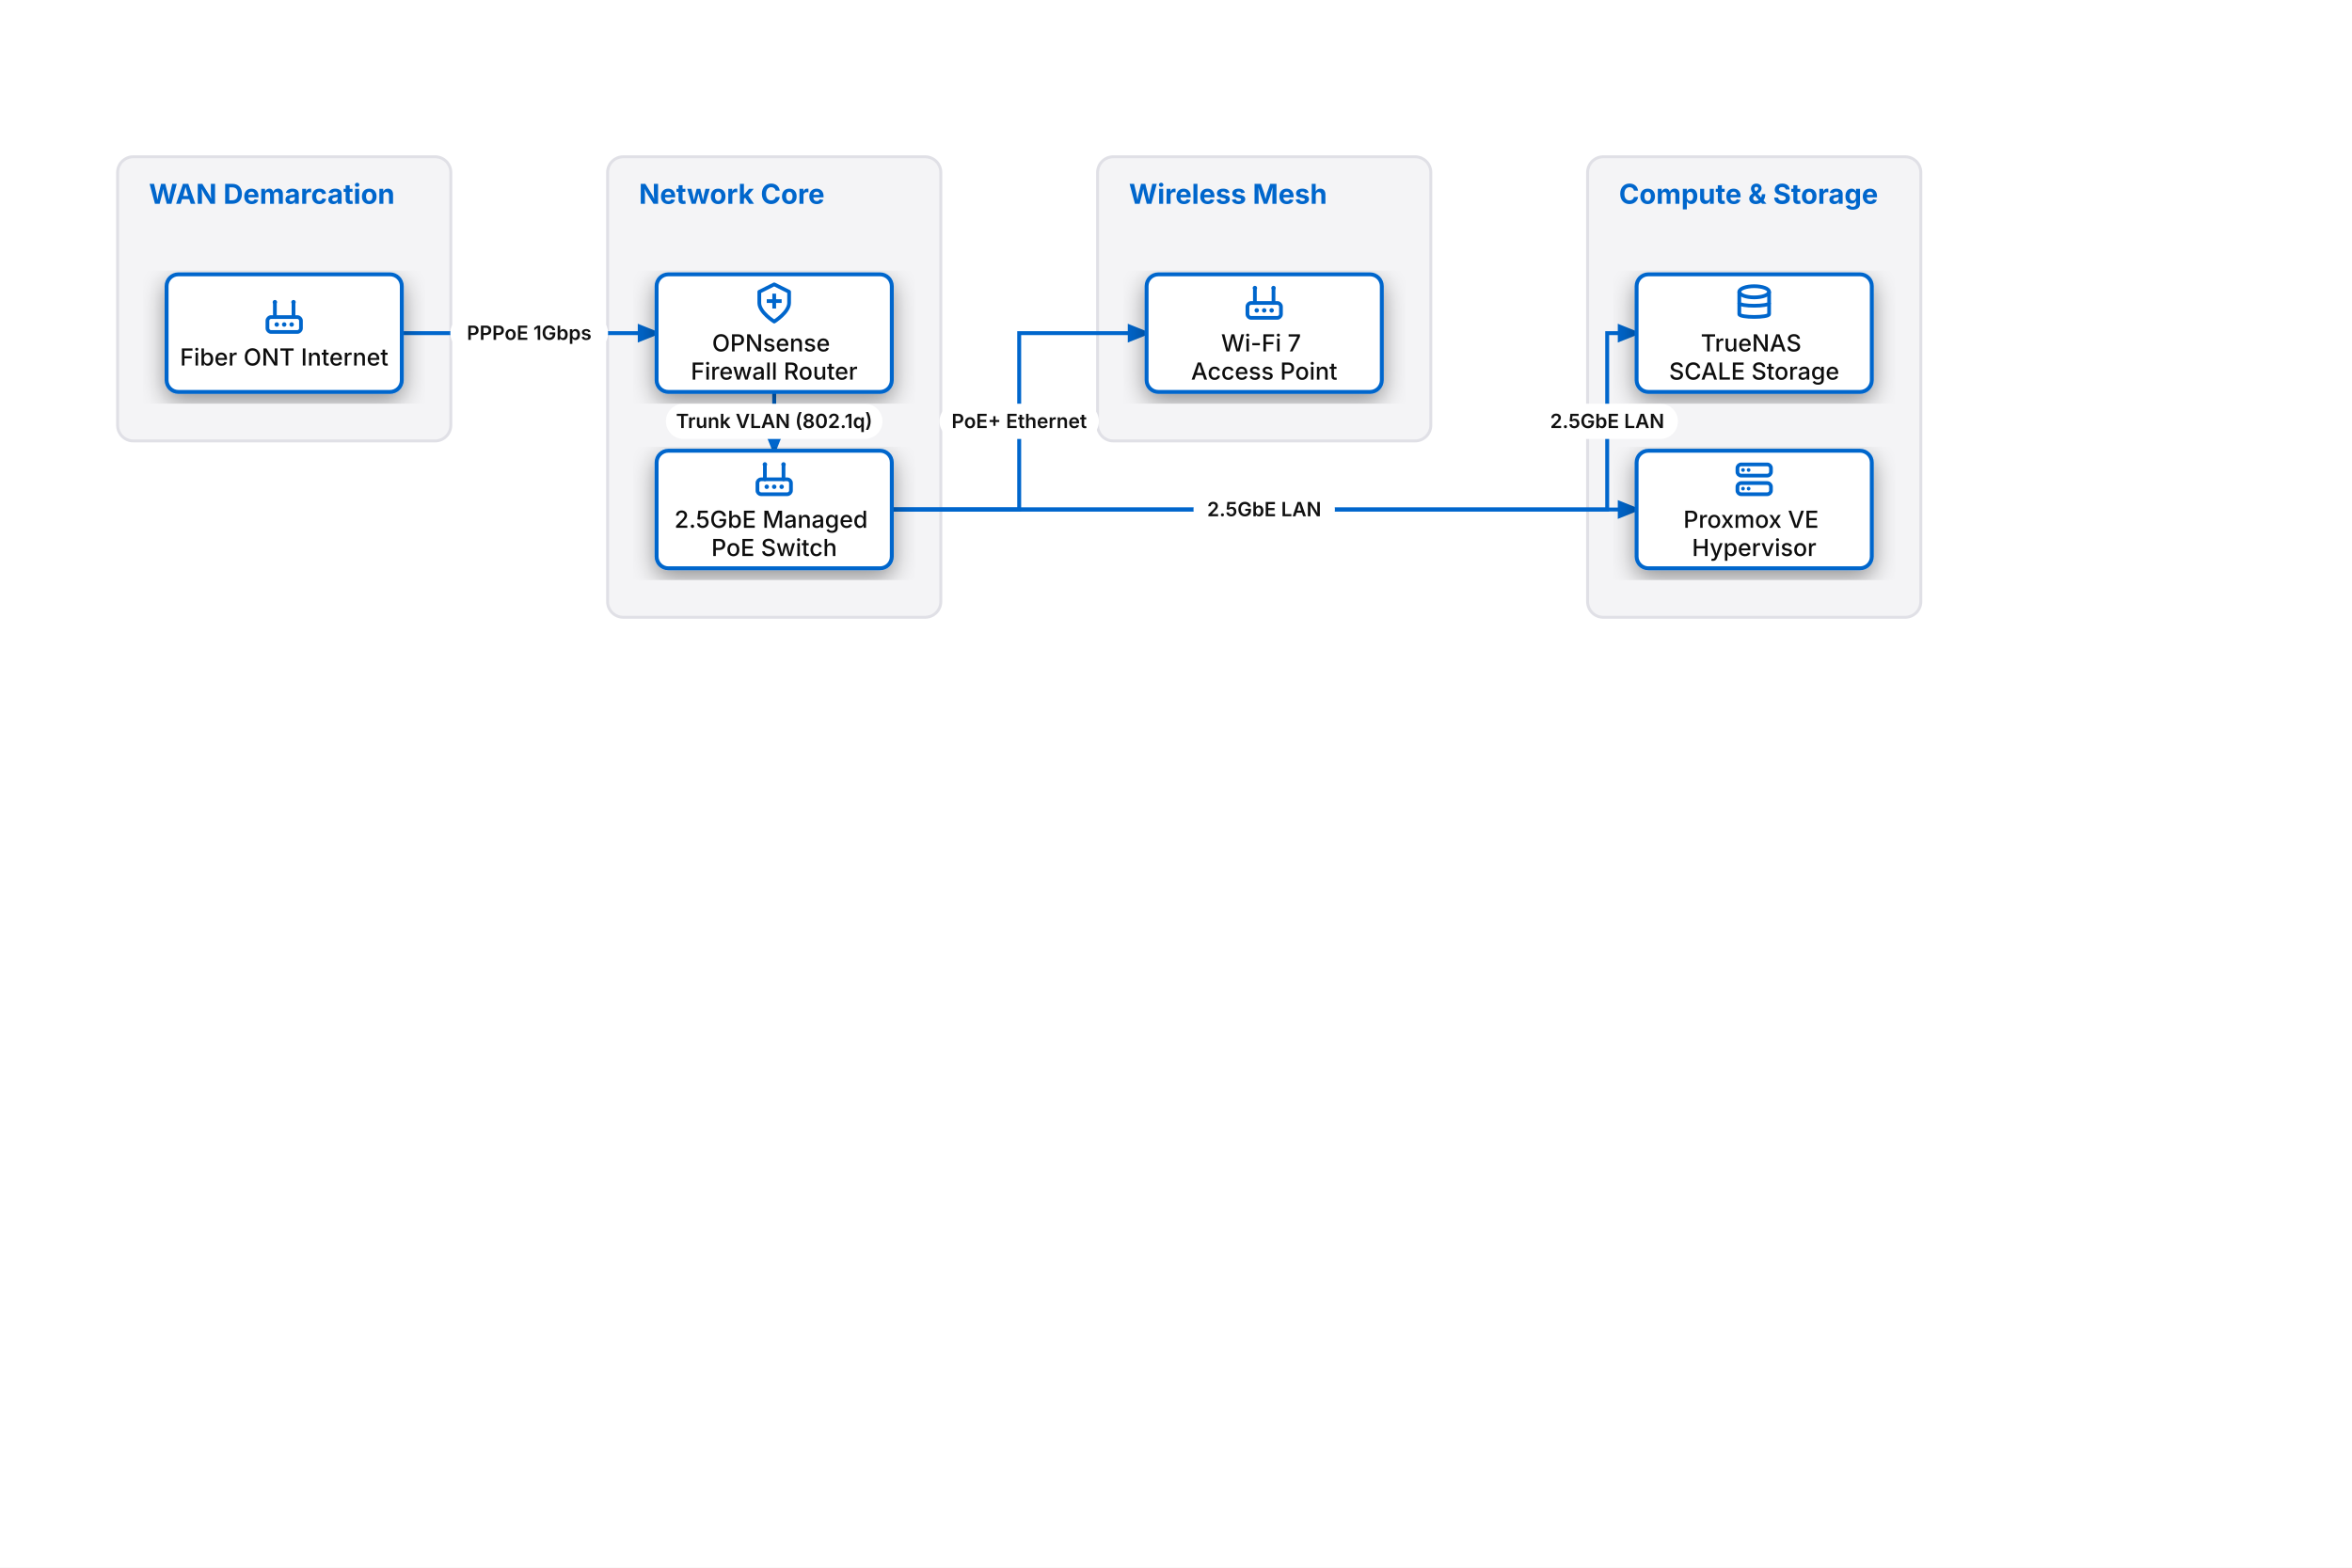
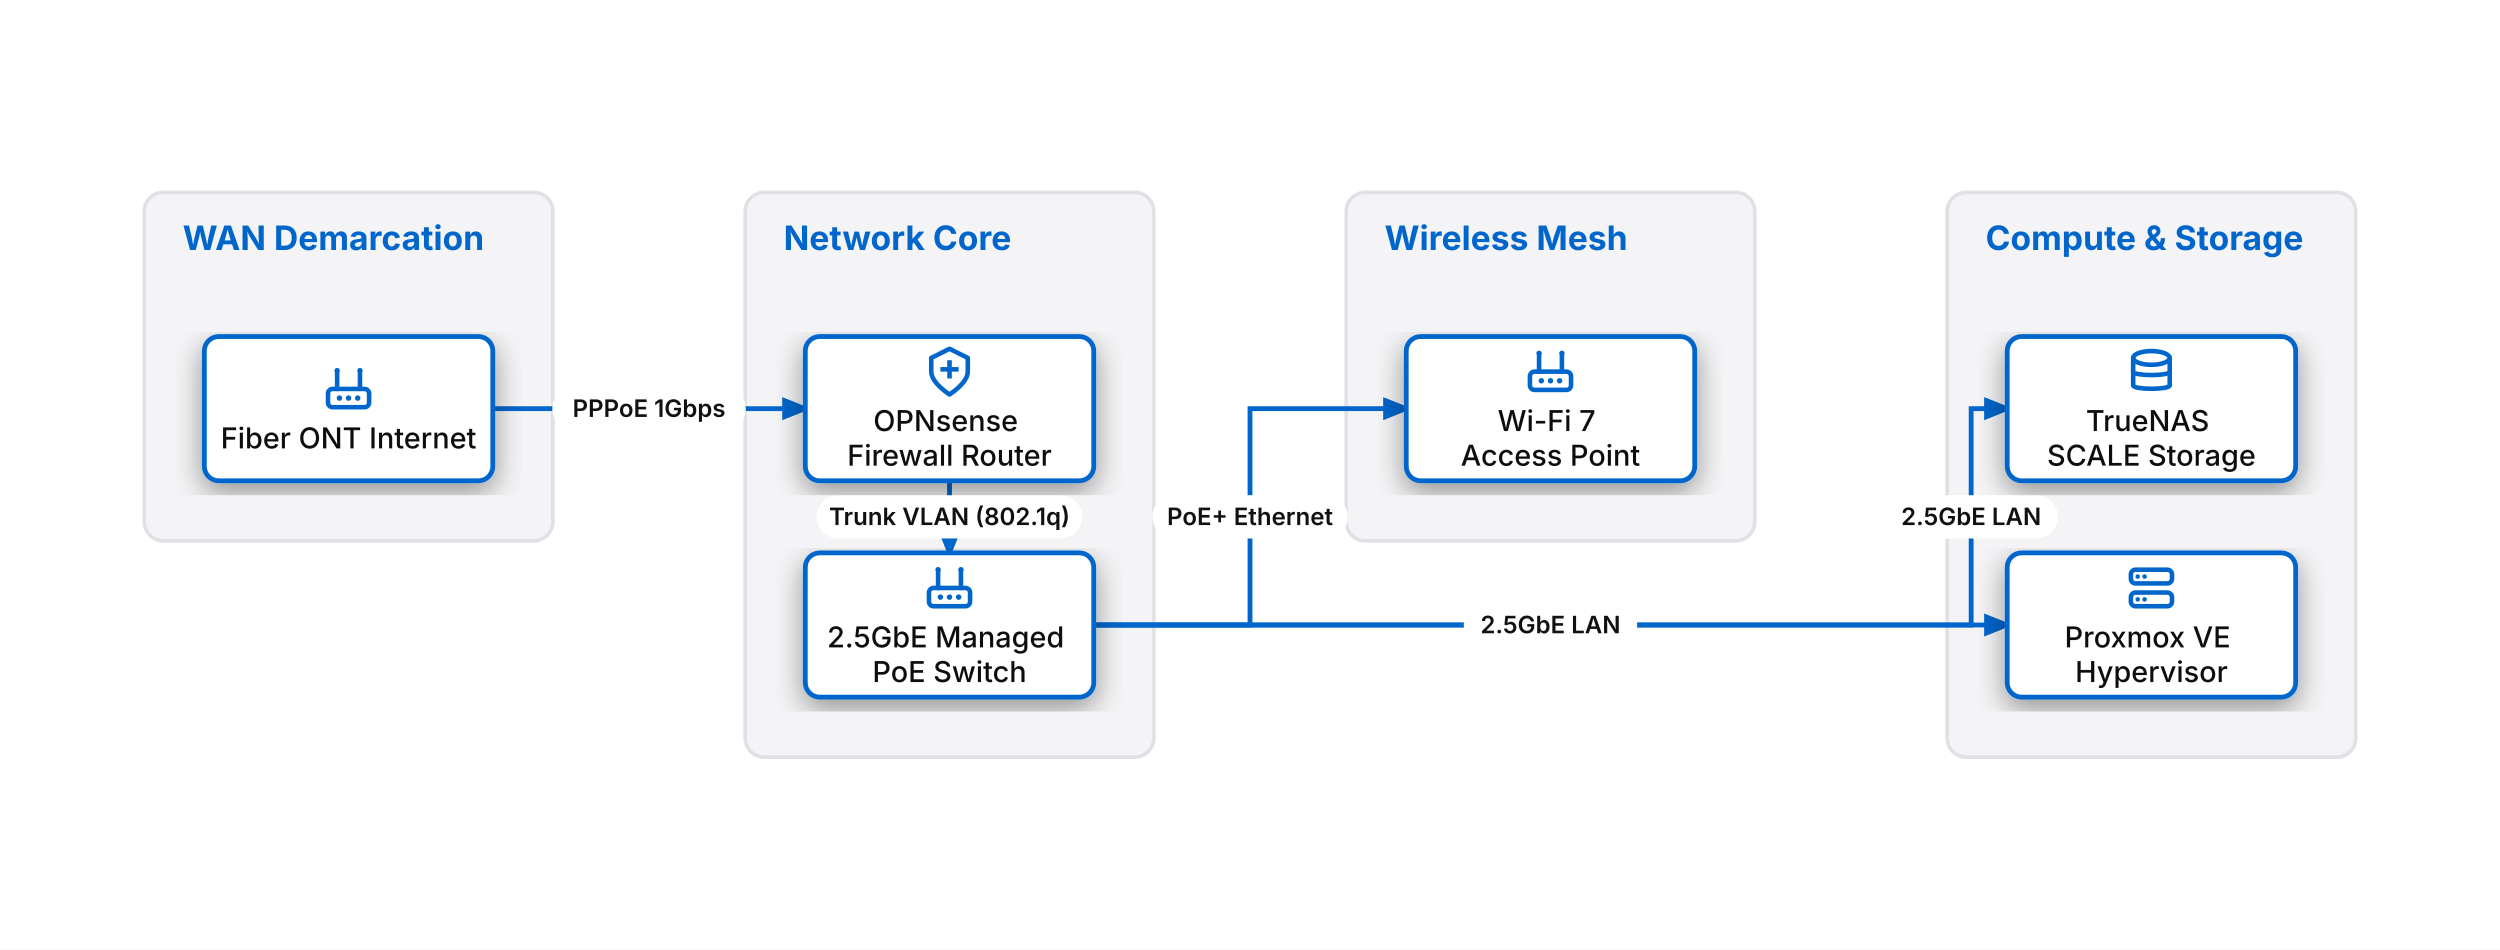
- <svg xmlns="http://www.w3.org/2000/svg" viewBox="0 0 1200 800" width="1200" height="800">
+ <svg xmlns="http://www.w3.org/2000/svg" viewBox="0 0 1040 395" width="1040" height="395">
  <defs>
    <marker id="arrow" viewBox="0 0 10 10" refX="8" refY="5" markerWidth="6" markerHeight="6" orient="auto-start-reverse">
      <path d="M 0 1 L 10 5 L 0 9 z" fill="#0066CC" />
    </marker>
    <marker id="arrow-tail" viewBox="0 0 10 10" refX="2" refY="5" markerWidth="6" markerHeight="6" orient="auto">
      <path d="M 10 1 L 0 5 L 10 9 z" fill="#0066CC" />
    </marker>
    <filter id="shadow" x="-10%" y="-10%" width="120%" height="120%">
      <feDropShadow dx="0" dy="4" stdDeviation="6" flood-color="#000000" flood-opacity="0.4" />
    </filter>
  </defs>
  <rect width="100%" height="100%" fill="#FFFFFF" />
  <g id="group_1">
    <rect x="60.0" y="80.0" width="170.0" height="145.0" rx="8" fill="#F4F4F6" stroke="#E0E0E6" stroke-width="1.5" />
    <text x="76" y="104" fill="#0066CC" font-family="Inter, -apple-system, BlinkMacSystemFont, 'Segoe UI', Roboto, sans-serif" font-size="14" font-weight="700" text-anchor="start">WAN Demarcation</text>
  </g>
  <g id="group_2">
    <rect x="310.0" y="80.0" width="170.0" height="235.0" rx="8" fill="#F4F4F6" stroke="#E0E0E6" stroke-width="1.5" />
    <text x="326" y="104" fill="#0066CC" font-family="Inter, -apple-system, BlinkMacSystemFont, 'Segoe UI', Roboto, sans-serif" font-size="14" font-weight="700" text-anchor="start">Network Core</text>
  </g>
  <g id="group_3">
    <rect x="560.0" y="80.0" width="170.0" height="145.0" rx="8" fill="#F4F4F6" stroke="#E0E0E6" stroke-width="1.5" />
    <text x="576" y="104" fill="#0066CC" font-family="Inter, -apple-system, BlinkMacSystemFont, 'Segoe UI', Roboto, sans-serif" font-size="14" font-weight="700" text-anchor="start">Wireless Mesh</text>
  </g>
  <g id="group_4">
    <rect x="810.0" y="80.0" width="170.0" height="235.0" rx="8" fill="#F4F4F6" stroke="#E0E0E6" stroke-width="1.5" />
    <text x="826" y="104" fill="#0066CC" font-family="Inter, -apple-system, BlinkMacSystemFont, 'Segoe UI', Roboto, sans-serif" font-size="14" font-weight="700" text-anchor="start">Compute &amp; Storage</text>
  </g>
  <path d="M 205.0 170.0 L 335.0 170.0" fill="none" stroke="#0066CC" stroke-width="2" marker-end="url(#arrow)" />
  <path d="M 395.0 200.0 L 395.0 230.0" fill="none" stroke="#0066CC" stroke-width="2" marker-end="url(#arrow)" />
  <path d="M 455.0 260.0 L 520.0 260.0 L 520.0 170.0 L 585.0 170.0" fill="none" stroke="#0066CC" stroke-width="2" marker-end="url(#arrow)" />
  <path d="M 455.0 260.0 L 820.0 260.0 L 820.0 170.0 L 835.0 170.0" fill="none" stroke="#0066CC" stroke-width="2" marker-end="url(#arrow)" />
  <path d="M 455.0 260.0 L 835.0 260.0" fill="none" stroke="#0066CC" stroke-width="2" marker-end="url(#arrow)" />
  <g class="badge">
    <rect x="229.759" y="161.0" width="80.482" height="18.0" rx="9.0" fill="#FFFFFF" />
    <text x="270" y="173.44" fill="#111111" font-family="Inter, -apple-system, BlinkMacSystemFont, 'Segoe UI', Roboto, sans-serif" font-size="10" font-weight="600" text-anchor="middle">PPPoE 1Gbps</text>
  </g>
  <g class="badge">
    <rect x="339.756" y="206.0" width="110.487" height="18.0" rx="9.0" fill="#FFFFFF" />
    <text x="395" y="218.44" fill="#111111" font-family="Inter, -apple-system, BlinkMacSystemFont, 'Segoe UI', Roboto, sans-serif" font-size="10" font-weight="600" text-anchor="middle">Trunk VLAN (802.1q)</text>
  </g>
  <g class="badge">
    <rect x="479.339" y="206.0" width="81.322" height="18.0" rx="9.0" fill="#FFFFFF" />
    <text x="520" y="218.44" fill="#111111" font-family="Inter, -apple-system, BlinkMacSystemFont, 'Segoe UI', Roboto, sans-serif" font-size="10" font-weight="600" text-anchor="middle">PoE+ Ethernet</text>
  </g>
  <g class="badge">
    <rect x="783.929" y="206.0" width="72.143" height="18.0" rx="9.0" fill="#FFFFFF" />
    <text x="820" y="218.44" fill="#111111" font-family="Inter, -apple-system, BlinkMacSystemFont, 'Segoe UI', Roboto, sans-serif" font-size="10" font-weight="600" text-anchor="middle">2.5GbE LAN</text>
  </g>
  <g class="badge">
    <rect x="608.929" y="251.0" width="72.143" height="18.0" rx="9.0" fill="#FFFFFF" />
    <text x="645" y="263.44" fill="#111111" font-family="Inter, -apple-system, BlinkMacSystemFont, 'Segoe UI', Roboto, sans-serif" font-size="10" font-weight="600" text-anchor="middle">2.5GbE LAN</text>
  </g>
  <g id="ont" filter="url(#shadow)">
    <rect x="85.0" y="140.0" width="120.0" height="60.0" rx="6.0" fill="#FFFFFF" stroke="#0066CC" stroke-width="2.0" />
    <g class="icon icon-router" transform="translate(133.6, 150.4) scale(0.95)">
      <rect x="3" y="12" width="18" height="8" rx="2" fill="none" stroke="#0066CC" stroke-width="2.0" />
      <line x1="7" y1="12" x2="7" y2="5" stroke="#0066CC" stroke-width="2.0" stroke-linecap="round" />
      <line x1="17" y1="12" x2="17" y2="5" stroke="#0066CC" stroke-width="2.0" stroke-linecap="round" />
      <circle cx="7" cy="4" r="1.2" fill="#0066CC" />
      <circle cx="17" cy="4" r="1.2" fill="#0066CC" />
      <circle cx="8" cy="16" r="1.2" fill="#0066CC" />
      <circle cx="12" cy="16" r="1.2" fill="#0066CC" />
      <circle cx="16" cy="16" r="1.2" fill="#0066CC" />
    </g>
    <text x="145" y="186.53" fill="#111111" font-family="Inter, -apple-system, BlinkMacSystemFont, 'Segoe UI', Roboto, sans-serif" font-size="12" font-weight="500" text-anchor="middle">Fiber ONT Internet</text>
  </g>
  <g id="opnsense" filter="url(#shadow)">
    <rect x="335.0" y="140.0" width="120.0" height="60.0" rx="6.0" fill="#FFFFFF" stroke="#0066CC" stroke-width="2.0" />
    <g class="icon icon-firewall" transform="translate(383.6, 143.2) scale(0.95)">
      <path d="M 12 2 L 20 6 V 12 C 20 17 12 22 12 22 C 12 22 4 17 4 12 V 6 Z" fill="none" stroke="#0066CC" stroke-width="2.0" stroke-linejoin="round" />
      <line x1="8" y1="11" x2="16" y2="11" stroke="#0066CC" stroke-width="2.0" />
      <line x1="12" y1="7" x2="12" y2="15" stroke="#0066CC" stroke-width="2.0" />
    </g>
    <text x="395" y="179.33" text-anchor="middle" fill="#111111" font-family="Inter, -apple-system, BlinkMacSystemFont, 'Segoe UI', Roboto, sans-serif" font-size="12" font-weight="500">
      <tspan x="395" dy="0">OPNsense</tspan>
      <tspan x="395" dy="14.4">Firewall Router</tspan>
    </text>
  </g>
  <g id="poe_switch" filter="url(#shadow)">
    <rect x="335.0" y="230.0" width="120.0" height="60.0" rx="6.0" fill="#FFFFFF" stroke="#0066CC" stroke-width="2.0" />
    <g class="icon icon-router" transform="translate(383.6, 233.2) scale(0.95)">
      <rect x="3" y="12" width="18" height="8" rx="2" fill="none" stroke="#0066CC" stroke-width="2.0" />
      <line x1="7" y1="12" x2="7" y2="5" stroke="#0066CC" stroke-width="2.0" stroke-linecap="round" />
      <line x1="17" y1="12" x2="17" y2="5" stroke="#0066CC" stroke-width="2.0" stroke-linecap="round" />
      <circle cx="7" cy="4" r="1.2" fill="#0066CC" />
      <circle cx="17" cy="4" r="1.2" fill="#0066CC" />
      <circle cx="8" cy="16" r="1.2" fill="#0066CC" />
      <circle cx="12" cy="16" r="1.2" fill="#0066CC" />
      <circle cx="16" cy="16" r="1.2" fill="#0066CC" />
    </g>
    <text x="395" y="269.33" text-anchor="middle" fill="#111111" font-family="Inter, -apple-system, BlinkMacSystemFont, 'Segoe UI', Roboto, sans-serif" font-size="12" font-weight="500">
      <tspan x="395" dy="0">2.5GbE Managed</tspan>
      <tspan x="395" dy="14.4">PoE Switch</tspan>
    </text>
  </g>
  <g id="ap_wifi" filter="url(#shadow)">
    <rect x="585.0" y="140.0" width="120.0" height="60.0" rx="6.0" fill="#FFFFFF" stroke="#0066CC" stroke-width="2.0" />
    <g class="icon icon-router" transform="translate(633.6, 143.2) scale(0.95)">
      <rect x="3" y="12" width="18" height="8" rx="2" fill="none" stroke="#0066CC" stroke-width="2.0" />
      <line x1="7" y1="12" x2="7" y2="5" stroke="#0066CC" stroke-width="2.0" stroke-linecap="round" />
      <line x1="17" y1="12" x2="17" y2="5" stroke="#0066CC" stroke-width="2.0" stroke-linecap="round" />
      <circle cx="7" cy="4" r="1.2" fill="#0066CC" />
      <circle cx="17" cy="4" r="1.2" fill="#0066CC" />
      <circle cx="8" cy="16" r="1.2" fill="#0066CC" />
      <circle cx="12" cy="16" r="1.2" fill="#0066CC" />
      <circle cx="16" cy="16" r="1.2" fill="#0066CC" />
    </g>
    <text x="645" y="179.33" text-anchor="middle" fill="#111111" font-family="Inter, -apple-system, BlinkMacSystemFont, 'Segoe UI', Roboto, sans-serif" font-size="12" font-weight="500">
      <tspan x="645" dy="0">Wi-Fi 7</tspan>
      <tspan x="645" dy="14.4">Access Point</tspan>
    </text>
  </g>
  <g id="truenas" filter="url(#shadow)">
    <rect x="835.0" y="140.0" width="120.0" height="60.0" rx="6.0" fill="#FFFFFF" stroke="#0066CC" stroke-width="2.0" />
    <g class="icon icon-storage" transform="translate(883.6, 143.2) scale(0.95)">
      <ellipse cx="12" cy="6" rx="8" ry="3" fill="none" stroke="#0066CC" stroke-width="2.0" />
      <path d="M 4 6 V 18 C 4 20 20 20 20 18 V 6" fill="none" stroke="#0066CC" stroke-width="2.0" />
      <path d="M 4 12 C 4 14 20 14 20 12" fill="none" stroke="#0066CC" stroke-width="2.0" />
    </g>
    <text x="895" y="179.33" text-anchor="middle" fill="#111111" font-family="Inter, -apple-system, BlinkMacSystemFont, 'Segoe UI', Roboto, sans-serif" font-size="12" font-weight="500">
      <tspan x="895" dy="0">TrueNAS</tspan>
      <tspan x="895" dy="14.4">SCALE Storage</tspan>
    </text>
  </g>
  <g id="proxmox" filter="url(#shadow)">
    <rect x="835.0" y="230.0" width="120.0" height="60.0" rx="6.0" fill="#FFFFFF" stroke="#0066CC" stroke-width="2.0" />
    <g class="icon icon-server" transform="translate(883.6, 233.2) scale(0.95)">
      <rect x="3" y="4" width="18" height="6" rx="2" fill="none" stroke="#0066CC" stroke-width="2.0" />
      <rect x="3" y="14" width="18" height="6" rx="2" fill="none" stroke="#0066CC" stroke-width="2.0" />
      <circle cx="6" cy="7" r="1" fill="#0066CC" />
      <circle cx="9" cy="7" r="1" fill="#0066CC" />
      <circle cx="6" cy="17" r="1" fill="#0066CC" />
      <circle cx="9" cy="17" r="1" fill="#0066CC" />
    </g>
    <text x="895" y="269.33" text-anchor="middle" fill="#111111" font-family="Inter, -apple-system, BlinkMacSystemFont, 'Segoe UI', Roboto, sans-serif" font-size="12" font-weight="500">
      <tspan x="895" dy="0">Proxmox VE</tspan>
      <tspan x="895" dy="14.4">Hypervisor</tspan>
    </text>
  </g>
</svg>
